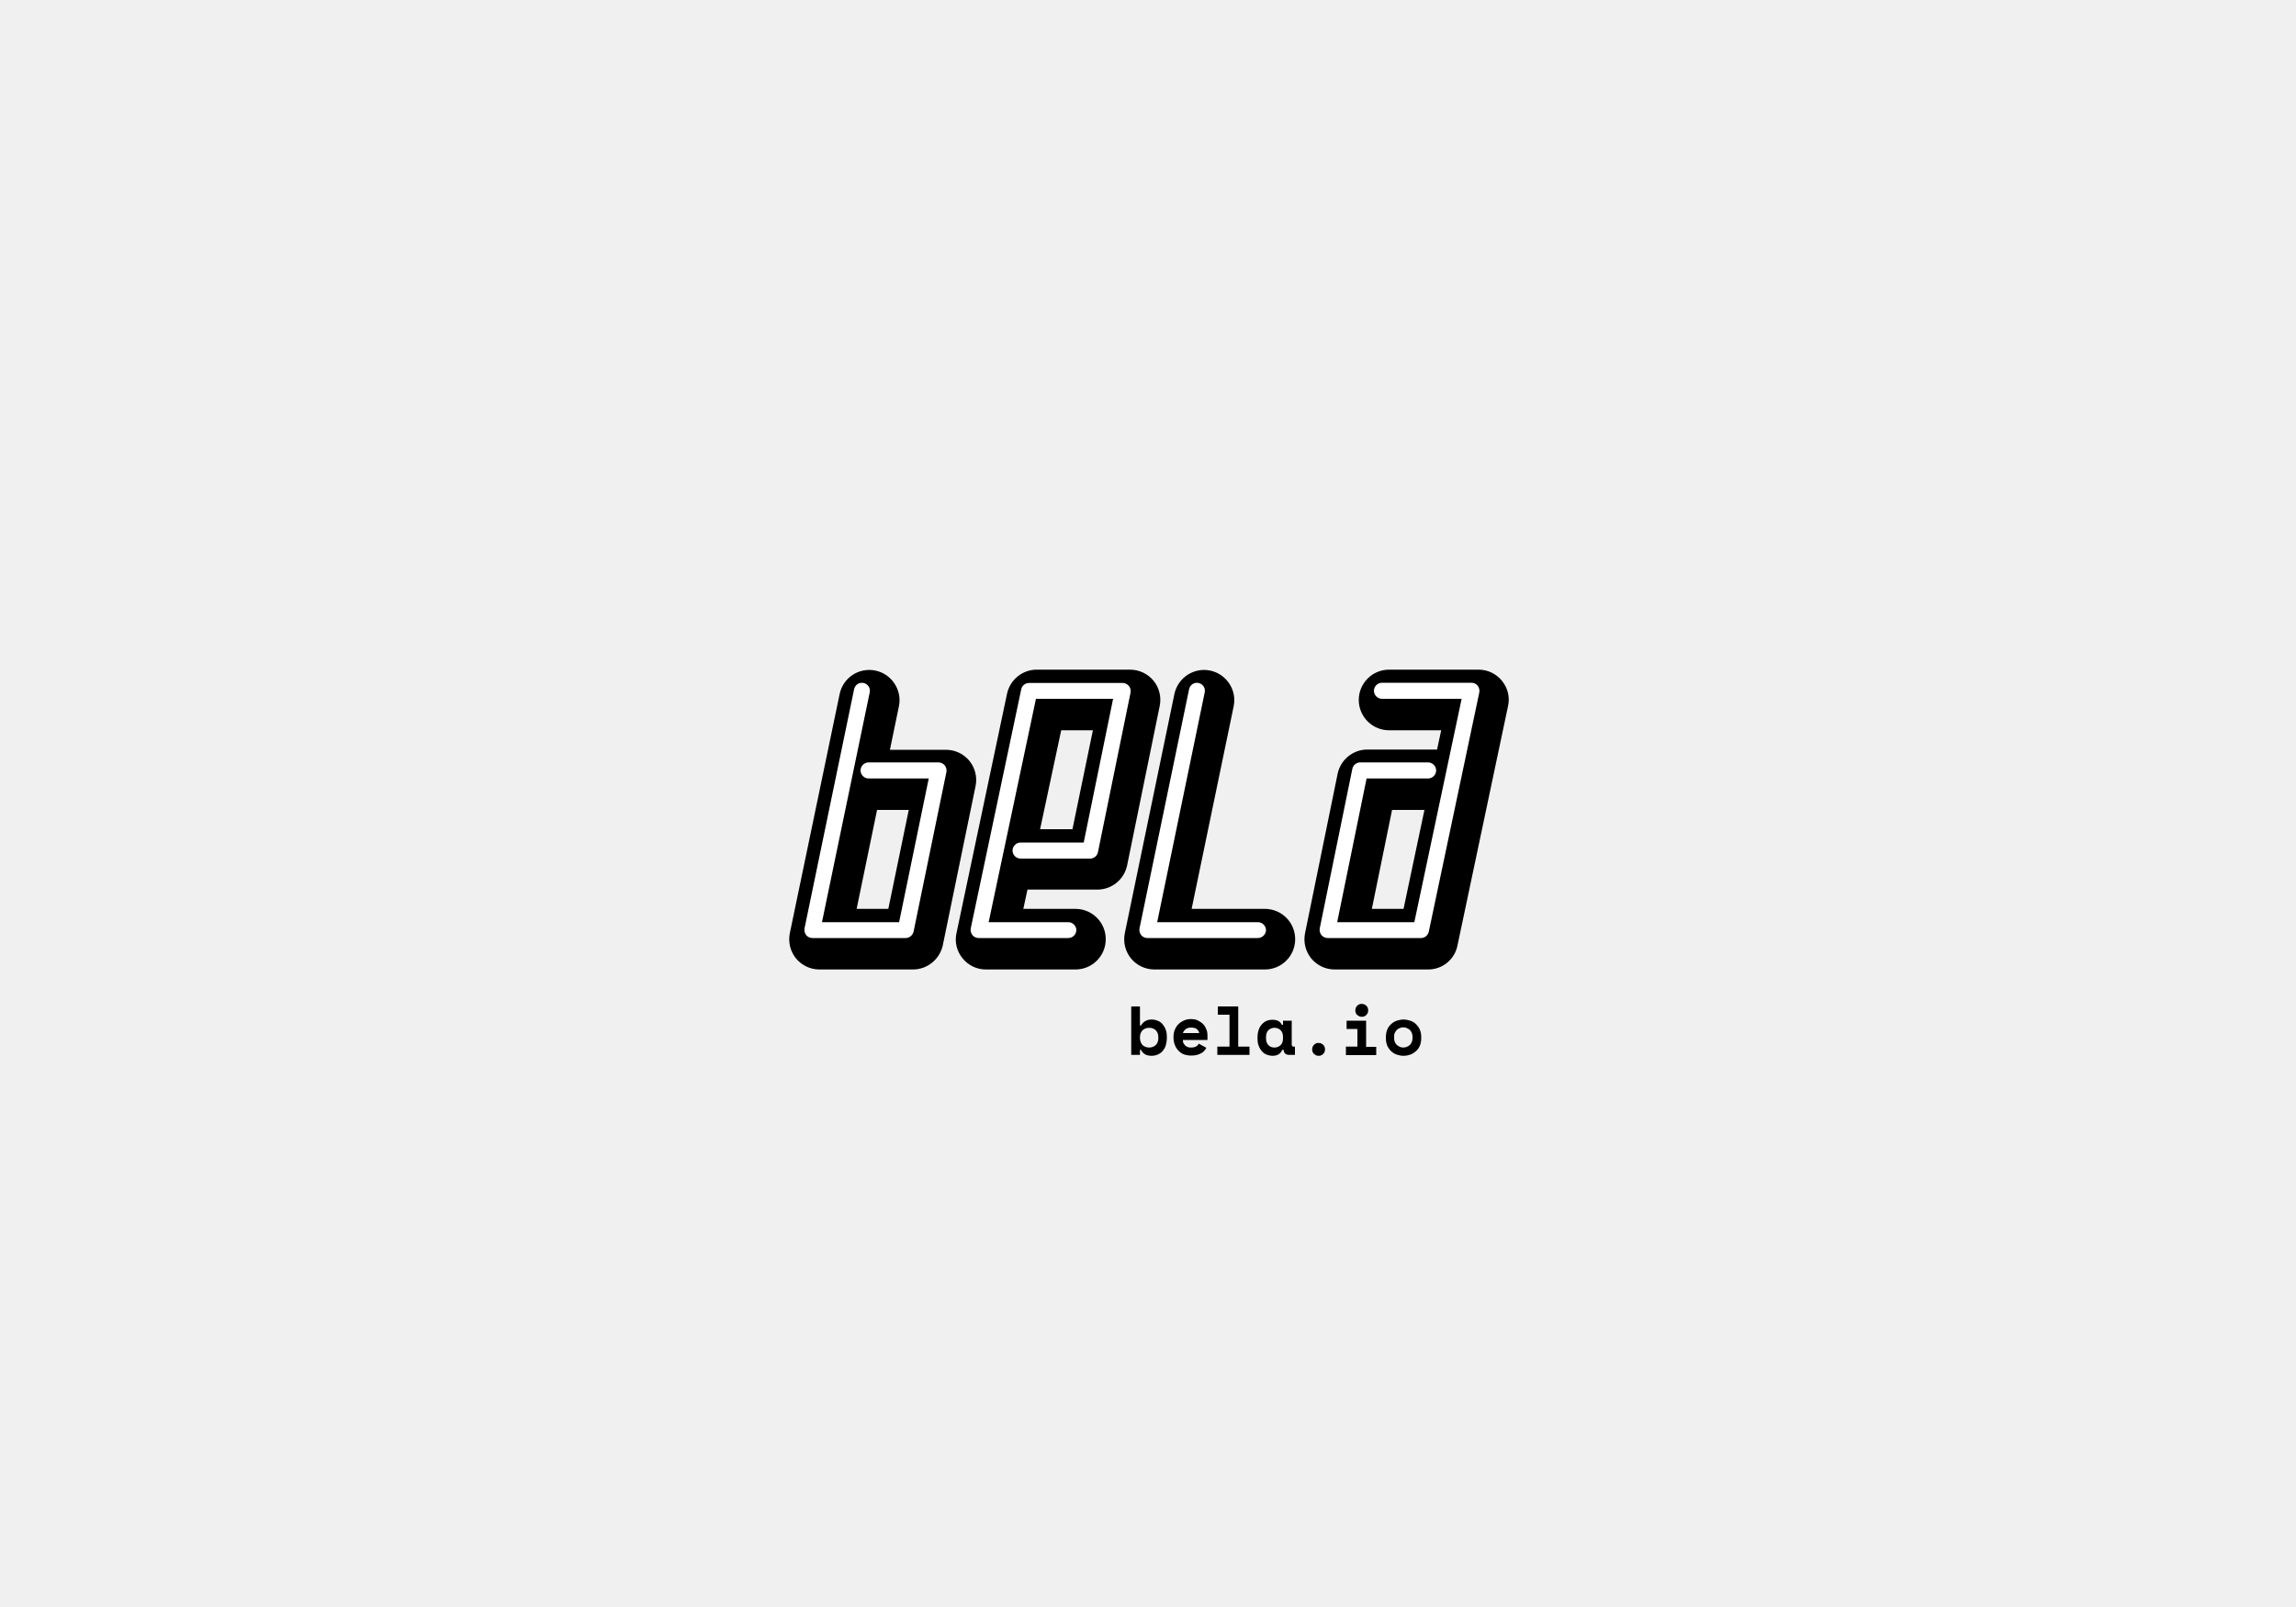
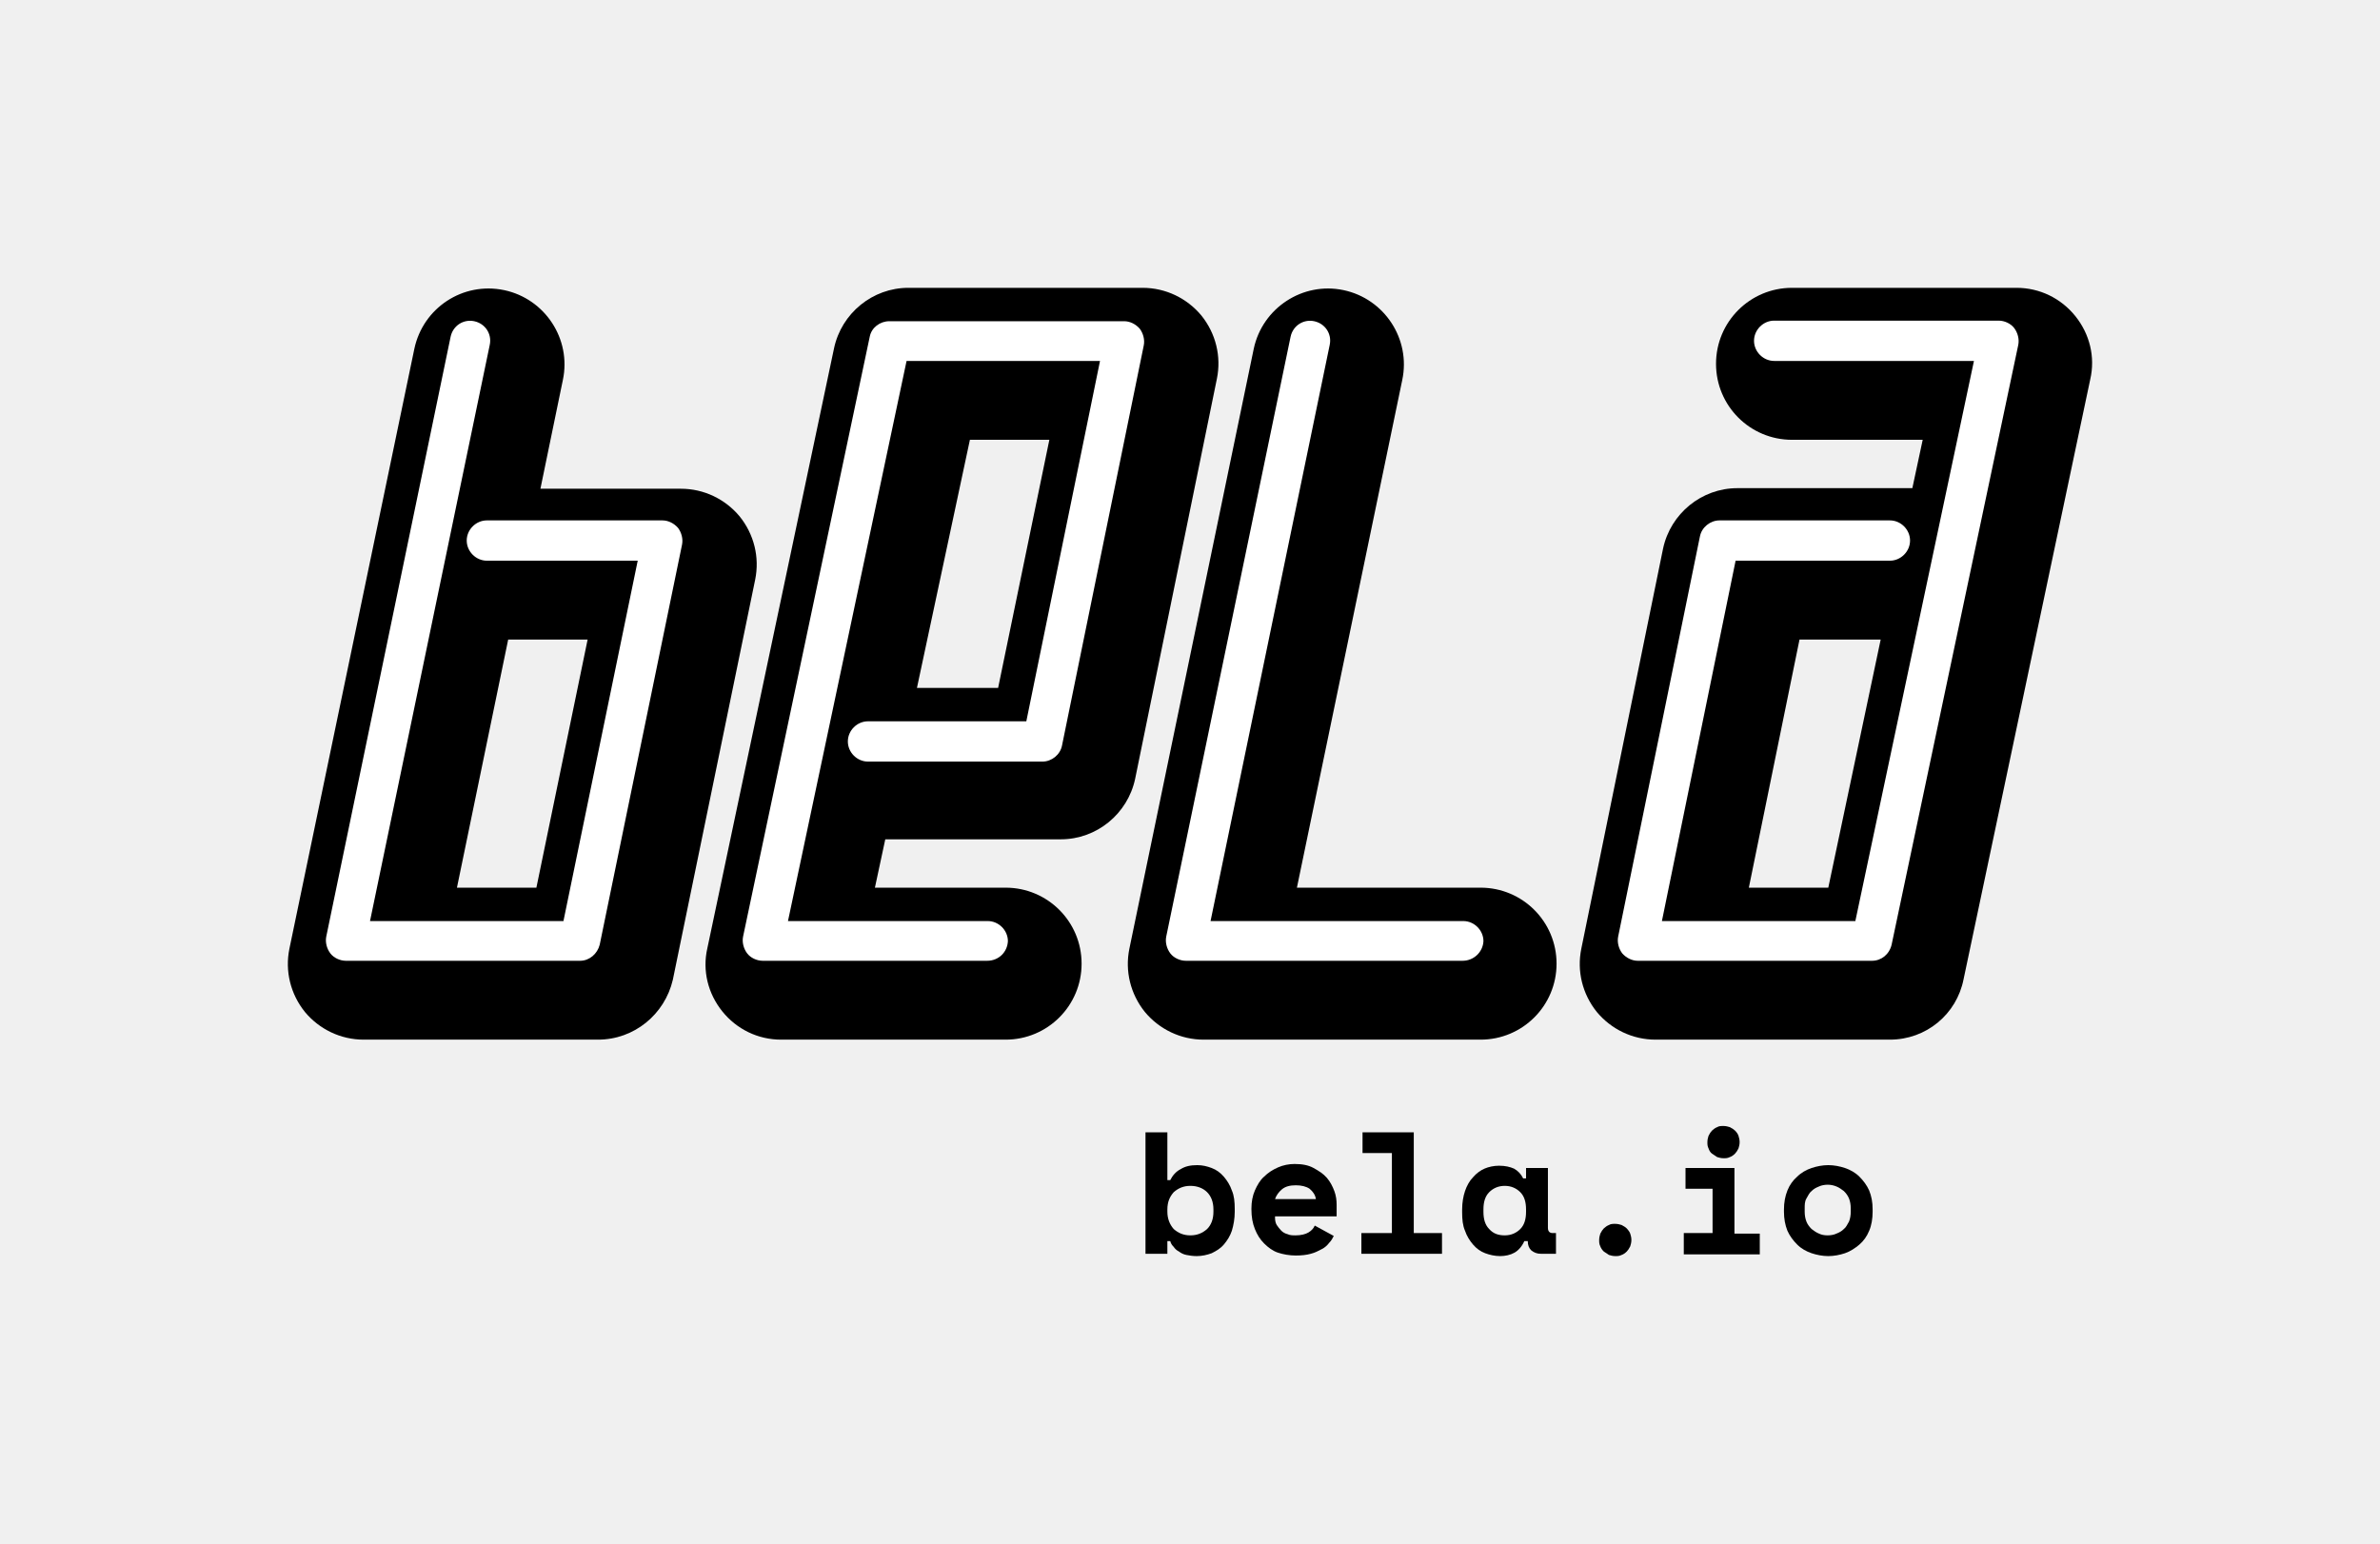
- <svg xmlns="http://www.w3.org/2000/svg" version="1.1" id="Layer_1" x="0px" y="0px" viewBox="0 0 1000 700" style="enable-background:new 0 0 1000 700;" xml:space="preserve">
-   <style type="text/css">
- 	.st0{fill:#FFFFFF;}
- </style>
-   <g>
-     <g>
-       <path d="M550.9,422.3h-48.1c-4,0-7.7-1.8-10.2-4.8c-2.5-3.1-3.5-7.1-2.7-11l21.6-104.2c1.5-7.1,8.5-11.7,15.6-10.2    c7.1,1.5,11.7,8.5,10.2,15.6L519,395.9h31.9c7.3,0,13.2,5.9,13.2,13.2C564.1,416.4,558.2,422.3,550.9,422.3z" />
-       <path class="st0" d="M547.8,408.6h-48.1c-1,0-2.1-0.5-2.7-1.3c-0.6-0.8-0.9-1.9-0.7-2.9l21.6-104.2c0.4-1.9,2.2-3.1,4.1-2.7    c1.9,0.4,3.1,2.2,2.7,4.1L504,401.7h43.9c1.9,0,3.5,1.6,3.5,3.5C551.3,407.1,549.7,408.6,547.8,408.6z" />
+ <svg xmlns="http://www.w3.org/2000/svg" width="413.4" height="268.2" version="1.1" viewBox="0 0 413.4 268.2" xml:space="preserve">
+   <style id="style" type="text/css">.st0{fill:#FFFFFF;}</style>
+   <g transform="translate(-293.73 -241.7)">
+     <g id="B">
+       <path d="m397.6 422.3h-40.7c-4 0-7.7-1.8-10.2-4.8-2.5-3.1-3.5-7.1-2.7-11l21.7-104.2c1.5-7.1 8.4-11.7 15.6-10.2 7.1 1.5 11.7 8.5 10.2 15.6l-3.9 18.9h24.4c4 0 7.7 1.8 10.2 4.8 2.5 3.1 3.5 7.1 2.7 11l-14.3 69.5c-1.4 6-6.7 10.4-13 10.4zm-24.5-26.4h13.8l8.9-43.1h-13.8z" />
+       <path class="st0" d="m394.5 408.6h-40.7c-1 0-2.1-0.5-2.7-1.3s-0.9-1.9-0.7-2.9l21.6-104.2c0.4-1.9 2.2-3.1 4.1-2.7s3.1 2.2 2.7 4.1l-20.8 100.1h33.6l12.9-62.6h-26.2c-1.9 0-3.5-1.6-3.5-3.5s1.6-3.5 3.5-3.5h30.5c1 0 2 0.5 2.7 1.3 0.6 0.8 0.9 1.9 0.7 2.9l-14.3 69.5c-0.4 1.6-1.8 2.8-3.4 2.8z" />
    </g>
-     <g>
-       <path d="M468.4,422.3h-39c-4,0-7.7-1.8-10.2-4.9s-3.5-7.1-2.6-11l22-104.2c1.3-6.1,6.7-10.5,12.9-10.5h40.7c4,0,7.7,1.8,10.2,4.8    c2.5,3.1,3.5,7.1,2.7,11L490.9,377c-1.3,6.1-6.7,10.5-12.9,10.5h-30.5l-1.8,8.4h22.7c7.3,0,13.2,5.9,13.2,13.2    C481.6,416.4,475.7,422.3,468.4,422.3z M453,361.2h14.1l8.9-43.1h-13.8L453,361.2z" />
-       <g>
-         <path class="st0" d="M465.2,408.6h-39c-1,0-2.1-0.5-2.7-1.3c-0.6-0.8-0.9-1.9-0.7-2.9l22-104.2c0.3-1.6,1.8-2.7,3.4-2.7H489     c1,0,2,0.5,2.7,1.3c0.6,0.8,0.9,1.9,0.7,2.9l-14.2,69.5c-0.3,1.6-1.8,2.8-3.4,2.8h-30.3c-1.9,0-3.5-1.6-3.5-3.5     c0-1.9,1.6-3.5,3.5-3.5h27.5l12.8-62.6h-33.6l-20.6,97.3h34.7c1.9,0,3.5,1.6,3.5,3.5C468.7,407.1,467.2,408.6,465.2,408.6z" />
-       </g>
+     <g id="E">
+       <path d="m468.4 422.3h-39c-4 0-7.7-1.8-10.2-4.9s-3.5-7.1-2.6-11l22-104.2c1.3-6.1 6.7-10.5 12.9-10.5h40.7c4 0 7.7 1.8 10.2 4.8 2.5 3.1 3.5 7.1 2.7 11l-14.2 69.5c-1.3 6.1-6.7 10.5-12.9 10.5h-30.5l-1.8 8.4h22.7c7.3 0 13.2 5.9 13.2 13.2s-5.9 13.2-13.2 13.2zm-15.4-61.1h14.1l8.9-43.1h-13.8z" />
+       <path class="st0" d="m465.2 408.6h-39c-1 0-2.1-0.5-2.7-1.3s-0.9-1.9-0.7-2.9l22-104.2c0.3-1.6 1.8-2.7 3.4-2.7h40.8c1 0 2 0.5 2.7 1.3 0.6 0.8 0.9 1.9 0.7 2.9l-14.2 69.5c-0.3 1.6-1.8 2.8-3.4 2.8h-30.3c-1.9 0-3.5-1.6-3.5-3.5s1.6-3.5 3.5-3.5h27.5l12.8-62.6h-33.6l-20.6 97.3h34.7c1.9 0 3.5 1.6 3.5 3.5-0.1 1.9-1.6 3.4-3.6 3.4z" />
    </g>
-     <g>
-       <g>
-         <path d="M622,422.3h-40.7c-4,0-7.7-1.8-10.2-4.8c-2.5-3.1-3.5-7.1-2.7-11l14.2-69.5c1.3-6.1,6.7-10.5,12.9-10.5h30.4l1.8-8.4     h-22.7c-7.3,0-13.2-5.9-13.2-13.2s5.9-13.2,13.2-13.2h39c4,0,7.7,1.8,10.2,4.9c2.5,3.1,3.5,7.1,2.6,11l-22,104.2     C633.6,417.9,628.3,422.3,622,422.3z M597.5,395.9h13.8l9.1-43.1h-14.1L597.5,395.9z" />
-       </g>
-       <g>
-         <path class="st0" d="M618.9,408.6h-40.7c-1,0-2-0.5-2.7-1.3c-0.6-0.8-0.9-1.9-0.7-2.9l14.2-69.5c0.3-1.6,1.8-2.8,3.4-2.8H622     c1.9,0,3.5,1.6,3.5,3.5s-1.6,3.5-3.5,3.5h-26.8l-12.8,62.6H616l20.6-97.3h-34.7c-1.9,0-3.5-1.6-3.5-3.5s1.6-3.5,3.5-3.5h39     c1,0,2.1,0.5,2.7,1.3c0.6,0.8,0.9,1.9,0.7,2.9l-22,104.2C621.9,407.5,620.5,408.6,618.9,408.6z" />
-       </g>
+     <g id="L">
+       <path d="m550.9 422.3h-48.1c-4 0-7.7-1.8-10.2-4.8-2.5-3.1-3.5-7.1-2.7-11l21.6-104.2c1.5-7.1 8.5-11.7 15.6-10.2s11.7 8.5 10.2 15.6l-18.3 88.2h31.9c7.3 0 13.2 5.9 13.2 13.2s-5.9 13.2-13.2 13.2z" />
+       <path class="st0" d="m547.8 408.6h-48.1c-1 0-2.1-0.5-2.7-1.3s-0.9-1.9-0.7-2.9l21.6-104.2c0.4-1.9 2.2-3.1 4.1-2.7s3.1 2.2 2.7 4.1l-20.7 100.1h43.9c1.9 0 3.5 1.6 3.5 3.5-0.1 1.9-1.7 3.4-3.6 3.4z" />
    </g>
-     <g>
-       <g>
-         <path d="M397.6,422.3h-40.7c-4,0-7.7-1.8-10.2-4.8c-2.5-3.1-3.5-7.1-2.7-11l21.7-104.2c1.5-7.1,8.4-11.7,15.6-10.2     c7.1,1.5,11.7,8.5,10.2,15.6l-3.9,18.9h24.4c4,0,7.7,1.8,10.2,4.8c2.5,3.1,3.5,7.1,2.7,11l-14.3,69.5     C409.2,417.9,403.9,422.3,397.6,422.3z M373.1,395.9h13.8l8.9-43.1H382L373.1,395.9z" />
-         <path class="st0" d="M394.5,408.6h-40.7c-1,0-2.1-0.5-2.7-1.3c-0.6-0.8-0.9-1.9-0.7-2.9L372,300.2c0.4-1.9,2.2-3.1,4.1-2.7     c1.9,0.4,3.1,2.2,2.7,4.1L358,401.7h33.6l12.9-62.6h-26.2c-1.9,0-3.5-1.6-3.5-3.5s1.6-3.5,3.5-3.5h30.5c1,0,2,0.5,2.7,1.3     c0.6,0.8,0.9,1.9,0.7,2.9l-14.3,69.5C397.5,407.4,396.1,408.6,394.5,408.6z" />
-       </g>
+     <g id="A">
+       <path d="m622 422.3h-40.7c-4 0-7.7-1.8-10.2-4.8-2.5-3.1-3.5-7.1-2.7-11l14.2-69.5c1.3-6.1 6.7-10.5 12.9-10.5h30.4l1.8-8.4h-22.7c-7.3 0-13.2-5.9-13.2-13.2s5.9-13.2 13.2-13.2h39c4 0 7.7 1.8 10.2 4.9s3.5 7.1 2.6 11l-22 104.2c-1.2 6.1-6.5 10.5-12.8 10.5zm-24.5-26.4h13.8l9.1-43.1h-14.1z" />
+       <path class="st0" d="m618.9 408.6h-40.7c-1 0-2-0.5-2.7-1.3-0.6-0.8-0.9-1.9-0.7-2.9l14.2-69.5c0.3-1.6 1.8-2.8 3.4-2.8h29.6c1.9 0 3.5 1.6 3.5 3.5s-1.6 3.5-3.5 3.5h-26.8l-12.8 62.6h33.6l20.6-97.3h-34.7c-1.9 0-3.5-1.6-3.5-3.5s1.6-3.5 3.5-3.5h39c1 0 2.1 0.5 2.7 1.3s0.9 1.9 0.7 2.9l-22 104.2c-0.4 1.7-1.8 2.8-3.4 2.8z" />
+     </g>
+     <g id="bela.io">
+       <path d="m496.5 459.5h-3.8v-21.1h3.8v8.3h0.5c0.4-0.8 1-1.5 1.8-1.9 0.8-0.5 1.7-0.7 2.9-0.7 0.9 0 1.7 0.2 2.5 0.5s1.5 0.8 2.1 1.5 1.1 1.5 1.4 2.4c0.4 0.9 0.5 2 0.5 3.2v0.5c0 1.2-0.2 2.3-0.5 3.3-0.3 0.9-0.8 1.7-1.4 2.4s-1.3 1.1-2.1 1.5c-0.8 0.3-1.7 0.5-2.6 0.5-0.7 0-1.3-0.1-1.8-0.2s-0.9-0.3-1.3-0.6c-0.4-0.2-0.7-0.5-0.9-0.8-0.3-0.3-0.5-0.6-0.6-1h-0.5zm4-3.2c1.2 0 2.1-0.4 2.9-1.1 0.7-0.7 1.1-1.7 1.1-3v-0.4c0-1.3-0.4-2.3-1.1-3s-1.7-1.1-2.9-1.1-2.1 0.4-2.9 1.1c-0.7 0.8-1.1 1.7-1.1 3v0.4c0 1.2 0.4 2.2 1.1 3 0.8 0.7 1.7 1.1 2.9 1.1z" />
+       <path d="m515.2 453.3c0 0.4 0.1 0.9 0.3 1.2s0.5 0.7 0.8 1 0.7 0.5 1.1 0.6c0.4 0.2 0.9 0.2 1.4 0.2 0.9 0 1.7-0.2 2.2-0.5s0.9-0.7 1.1-1.2l3.3 1.8c-0.2 0.4-0.4 0.8-0.8 1.2-0.3 0.4-0.7 0.8-1.3 1.1s-1.1 0.6-1.9 0.8c-0.7 0.2-1.6 0.3-2.6 0.3-1.1 0-2.2-0.2-3.1-0.5s-1.7-0.9-2.4-1.6-1.2-1.5-1.6-2.5-0.6-2.1-0.6-3.4v-0.2c0-1.1 0.2-2.2 0.6-3.1s0.9-1.8 1.6-2.4c0.7-0.7 1.5-1.2 2.4-1.6s1.9-0.6 2.9-0.6c1.3 0 2.4 0.2 3.3 0.7s1.7 1 2.3 1.7 1 1.5 1.3 2.3 0.4 1.6 0.4 2.4v2h-10.7zm3.6-5.7c-1 0-1.8 0.2-2.4 0.7s-1 1.1-1.2 1.7h7.1c-0.1-0.7-0.5-1.3-1.1-1.8-0.6-0.4-1.4-0.6-2.4-0.6z" />
+       <path d="m530.2 455.9h5.3v-13.9h-5.1v-3.6h8.9v17.5h4.9v3.6h-14z" />
+       <path d="m558.5 457.3c-0.4 0.9-1 1.6-1.7 2s-1.6 0.6-2.5 0.6-1.8-0.2-2.6-0.5-1.5-0.8-2.1-1.5-1.1-1.5-1.4-2.4c-0.4-0.9-0.5-2-0.5-3.2v-0.5c0-1.2 0.2-2.3 0.5-3.2s0.8-1.8 1.4-2.4c0.6-0.7 1.3-1.2 2-1.5s1.6-0.5 2.5-0.5c1.1 0 1.9 0.2 2.6 0.5 0.7 0.4 1.2 0.9 1.6 1.7h0.5v-1.8h3.8v10.4c0 0.6 0.3 0.9 0.8 0.9h0.6v3.6h-2.6c-0.7 0-1.2-0.2-1.7-0.6-0.4-0.4-0.6-0.9-0.6-1.6zm-3.4-1c1.1 0 2-0.4 2.7-1.1s1-1.7 1-3v-0.4c0-1.3-0.3-2.3-1-3s-1.6-1.1-2.7-1.1-2 0.4-2.7 1.1-1 1.7-1 3v0.4c0 1.3 0.3 2.3 1 3 0.7 0.8 1.6 1.1 2.7 1.1z" />
+       <path d="m577.1 457.1c0 0.4-0.1 0.8-0.2 1.1-0.2 0.4-0.4 0.7-0.6 0.9-0.3 0.3-0.6 0.5-0.9 0.6-0.4 0.2-0.7 0.2-1.1 0.2s-0.8-0.1-1.1-0.2l-0.9-0.6c-0.3-0.3-0.5-0.6-0.6-0.9-0.2-0.4-0.2-0.7-0.2-1.1s0.1-0.8 0.2-1.1c0.2-0.4 0.4-0.7 0.6-0.9s0.6-0.5 0.9-0.6c0.3-0.2 0.7-0.2 1.1-0.2s0.8 0.1 1.1 0.2c0.4 0.2 0.7 0.4 0.9 0.6s0.5 0.6 0.6 0.9 0.2 0.7 0.2 1.1z" />
+       <path d="m586.1 455.9h5.1v-7.7h-4.7v-3.6h8.5v11.4h4.4v3.6h-13.2v-3.7zm9.8-15.8c0 0.4-0.1 0.8-0.2 1.1-0.2 0.4-0.4 0.7-0.6 0.9-0.3 0.3-0.6 0.5-0.9 0.6-0.4 0.2-0.7 0.2-1.1 0.2s-0.8-0.1-1.1-0.2l-0.9-0.6c-0.3-0.2-0.5-0.6-0.6-0.9-0.2-0.4-0.2-0.7-0.2-1.1s0.1-0.8 0.2-1.1c0.2-0.4 0.4-0.7 0.6-0.9s0.6-0.5 0.9-0.6c0.3-0.2 0.7-0.2 1.1-0.2s0.8 0.1 1.1 0.2c0.4 0.2 0.7 0.4 0.9 0.6 0.3 0.3 0.5 0.6 0.6 0.9s0.2 0.7 0.2 1.1z" />
+       <path d="m619 452.2c0 1.2-0.2 2.4-0.6 3.3-0.4 1-1 1.8-1.7 2.4s-1.6 1.2-2.5 1.5-1.9 0.5-2.9 0.5-2-0.2-2.9-0.5-1.8-0.8-2.5-1.5-1.3-1.5-1.7-2.4c-0.4-1-0.6-2.1-0.6-3.3v-0.4c0-1.2 0.2-2.3 0.6-3.3s1-1.8 1.7-2.4c0.7-0.7 1.6-1.2 2.5-1.5s1.9-0.5 2.9-0.5 2 0.2 2.9 0.5 1.8 0.8 2.5 1.5 1.3 1.5 1.7 2.4c0.4 1 0.6 2 0.6 3.3zm-7.8 4.1c0.5 0 1.1-0.1 1.5-0.3 0.5-0.2 0.9-0.4 1.3-0.8 0.4-0.3 0.6-0.8 0.9-1.3 0.2-0.5 0.3-1.1 0.3-1.7v-0.6c0-0.6-0.1-1.2-0.3-1.7s-0.5-0.9-0.9-1.3c-0.4-0.3-0.8-0.6-1.3-0.8s-1-0.3-1.5-0.3-1.1 0.1-1.5 0.3c-0.5 0.2-0.9 0.4-1.3 0.8-0.4 0.3-0.6 0.8-0.9 1.3s-0.3 1.1-0.3 1.7v0.6c0 0.6 0.1 1.2 0.3 1.7s0.5 0.9 0.9 1.3c0.4 0.3 0.8 0.6 1.3 0.8 0.4 0.2 0.9 0.3 1.5 0.3z" />
    </g>
  </g>
-   <g>
-     <path d="M496.5,459.5h-3.8v-21.1h3.8v8.3h0.5c0.4-0.8,1-1.5,1.8-1.9c0.8-0.5,1.7-0.7,2.9-0.7c0.9,0,1.7,0.2,2.5,0.5   c0.8,0.3,1.5,0.8,2.1,1.5s1.1,1.5,1.4,2.4c0.4,0.9,0.5,2,0.5,3.2v0.5c0,1.2-0.2,2.3-0.5,3.3c-0.3,0.9-0.8,1.7-1.4,2.4   s-1.3,1.1-2.1,1.5c-0.8,0.3-1.7,0.5-2.6,0.5c-0.7,0-1.3-0.1-1.8-0.2c-0.5-0.1-0.9-0.3-1.3-0.6c-0.4-0.2-0.7-0.5-0.9-0.8   c-0.3-0.3-0.5-0.6-0.6-1h-0.5V459.5z M500.5,456.3c1.2,0,2.1-0.4,2.9-1.1c0.7-0.7,1.1-1.7,1.1-3v-0.4c0-1.3-0.4-2.3-1.1-3   c-0.7-0.7-1.7-1.1-2.9-1.1c-1.2,0-2.1,0.4-2.9,1.1c-0.7,0.8-1.1,1.7-1.1,3v0.4c0,1.2,0.4,2.2,1.1,3   C498.4,455.9,499.3,456.3,500.5,456.3z" />
-     <path d="M515.2,453.3c0,0.4,0.1,0.9,0.3,1.2s0.5,0.7,0.8,1c0.3,0.3,0.7,0.5,1.1,0.6c0.4,0.2,0.9,0.2,1.4,0.2c0.9,0,1.7-0.2,2.2-0.5   c0.5-0.3,0.9-0.7,1.1-1.2l3.3,1.8c-0.2,0.4-0.4,0.8-0.8,1.2c-0.3,0.4-0.7,0.8-1.3,1.1s-1.1,0.6-1.9,0.8c-0.7,0.2-1.6,0.3-2.6,0.3   c-1.1,0-2.2-0.2-3.1-0.5s-1.7-0.9-2.4-1.6s-1.2-1.5-1.6-2.5c-0.4-1-0.6-2.1-0.6-3.4v-0.2c0-1.1,0.2-2.2,0.6-3.1   c0.4-0.9,0.9-1.8,1.6-2.4c0.7-0.7,1.5-1.2,2.4-1.6c0.9-0.4,1.9-0.6,2.9-0.6c1.3,0,2.4,0.2,3.3,0.7s1.7,1,2.3,1.7   c0.6,0.7,1,1.5,1.3,2.3c0.3,0.8,0.4,1.6,0.4,2.4v2H515.2z M518.8,447.6c-1,0-1.8,0.2-2.4,0.7s-1,1.1-1.2,1.7h7.1   c-0.1-0.7-0.5-1.3-1.1-1.8C520.6,447.8,519.8,447.6,518.8,447.6z" />
-     <path d="M530.2,455.9h5.3V442h-5.1v-3.6h8.9v17.5h4.9v3.6h-14V455.9z" />
-     <path d="M558.5,457.3c-0.4,0.9-1,1.6-1.7,2s-1.6,0.6-2.5,0.6c-0.9,0-1.8-0.2-2.6-0.5c-0.8-0.3-1.5-0.8-2.1-1.5   c-0.6-0.7-1.1-1.5-1.4-2.4c-0.4-0.9-0.5-2-0.5-3.2v-0.5c0-1.2,0.2-2.3,0.5-3.2c0.3-0.9,0.8-1.8,1.4-2.4c0.6-0.7,1.3-1.2,2-1.5   s1.6-0.5,2.5-0.5c1.1,0,1.9,0.2,2.6,0.5c0.7,0.4,1.2,0.9,1.6,1.7h0.5v-1.8h3.8V455c0,0.6,0.3,0.9,0.8,0.9h0.6v3.6h-2.6   c-0.7,0-1.2-0.2-1.7-0.6c-0.4-0.4-0.6-0.9-0.6-1.6H558.5z M555.1,456.3c1.1,0,2-0.4,2.7-1.1c0.7-0.7,1-1.7,1-3v-0.4   c0-1.3-0.3-2.3-1-3c-0.7-0.7-1.6-1.1-2.7-1.1s-2,0.4-2.7,1.1c-0.7,0.7-1,1.7-1,3v0.4c0,1.3,0.3,2.3,1,3   C553.1,456,554,456.3,555.1,456.3z" />
-     <path d="M577.1,457.1c0,0.4-0.1,0.8-0.2,1.1c-0.2,0.4-0.4,0.7-0.6,0.9c-0.3,0.3-0.6,0.5-0.9,0.6c-0.4,0.2-0.7,0.2-1.1,0.2   c-0.4,0-0.8-0.1-1.1-0.2c-0.3-0.2-0.6-0.4-0.9-0.6c-0.3-0.3-0.5-0.6-0.6-0.9c-0.2-0.4-0.2-0.7-0.2-1.1c0-0.4,0.1-0.8,0.2-1.1   c0.2-0.4,0.4-0.7,0.6-0.9s0.6-0.5,0.9-0.6c0.3-0.2,0.7-0.2,1.1-0.2c0.4,0,0.8,0.1,1.1,0.2c0.4,0.2,0.7,0.4,0.9,0.6s0.5,0.6,0.6,0.9   S577.1,456.7,577.1,457.1z" />
-     <path d="M586.1,455.9h5.1v-7.7h-4.7v-3.6h8.5v11.4h4.4v3.6h-13.2V455.9z M595.9,440.1c0,0.4-0.1,0.8-0.2,1.1   c-0.2,0.4-0.4,0.7-0.6,0.9c-0.3,0.3-0.6,0.5-0.9,0.6c-0.4,0.2-0.7,0.2-1.1,0.2c-0.4,0-0.8-0.1-1.1-0.2c-0.3-0.2-0.6-0.4-0.9-0.6   s-0.5-0.6-0.6-0.9c-0.2-0.4-0.2-0.7-0.2-1.1c0-0.4,0.1-0.8,0.2-1.1c0.2-0.4,0.4-0.7,0.6-0.9s0.6-0.5,0.9-0.6   c0.3-0.2,0.7-0.2,1.1-0.2c0.4,0,0.8,0.1,1.1,0.2c0.4,0.2,0.7,0.4,0.9,0.6c0.3,0.3,0.5,0.6,0.6,0.9   C595.8,439.3,595.9,439.7,595.9,440.1z" />
-     <path d="M619,452.2c0,1.2-0.2,2.4-0.6,3.3c-0.4,1-1,1.8-1.7,2.4s-1.6,1.2-2.5,1.5c-0.9,0.3-1.9,0.5-2.9,0.5c-1,0-2-0.2-2.9-0.5   c-0.9-0.3-1.8-0.8-2.5-1.5c-0.7-0.7-1.3-1.5-1.7-2.4c-0.4-1-0.6-2.1-0.6-3.3v-0.4c0-1.2,0.2-2.3,0.6-3.3c0.4-1,1-1.8,1.7-2.4   c0.7-0.7,1.6-1.2,2.5-1.5c0.9-0.3,1.9-0.5,2.9-0.5c1,0,2,0.2,2.9,0.5c0.9,0.3,1.8,0.8,2.5,1.5c0.7,0.7,1.3,1.5,1.7,2.4   c0.4,1,0.6,2,0.6,3.3V452.2z M611.2,456.3c0.5,0,1.1-0.1,1.5-0.3c0.5-0.2,0.9-0.4,1.3-0.8c0.4-0.3,0.6-0.8,0.9-1.3   c0.2-0.5,0.3-1.1,0.3-1.7v-0.6c0-0.6-0.1-1.2-0.3-1.7c-0.2-0.5-0.5-0.9-0.9-1.3c-0.4-0.3-0.8-0.6-1.3-0.8c-0.5-0.2-1-0.3-1.5-0.3   s-1.1,0.1-1.5,0.3c-0.5,0.2-0.9,0.4-1.3,0.8c-0.4,0.3-0.6,0.8-0.9,1.3s-0.3,1.1-0.3,1.7v0.6c0,0.6,0.1,1.2,0.3,1.7s0.5,0.9,0.9,1.3   c0.4,0.3,0.8,0.6,1.3,0.8C610.1,456.2,610.6,456.3,611.2,456.3z" />
-   </g>
</svg>
